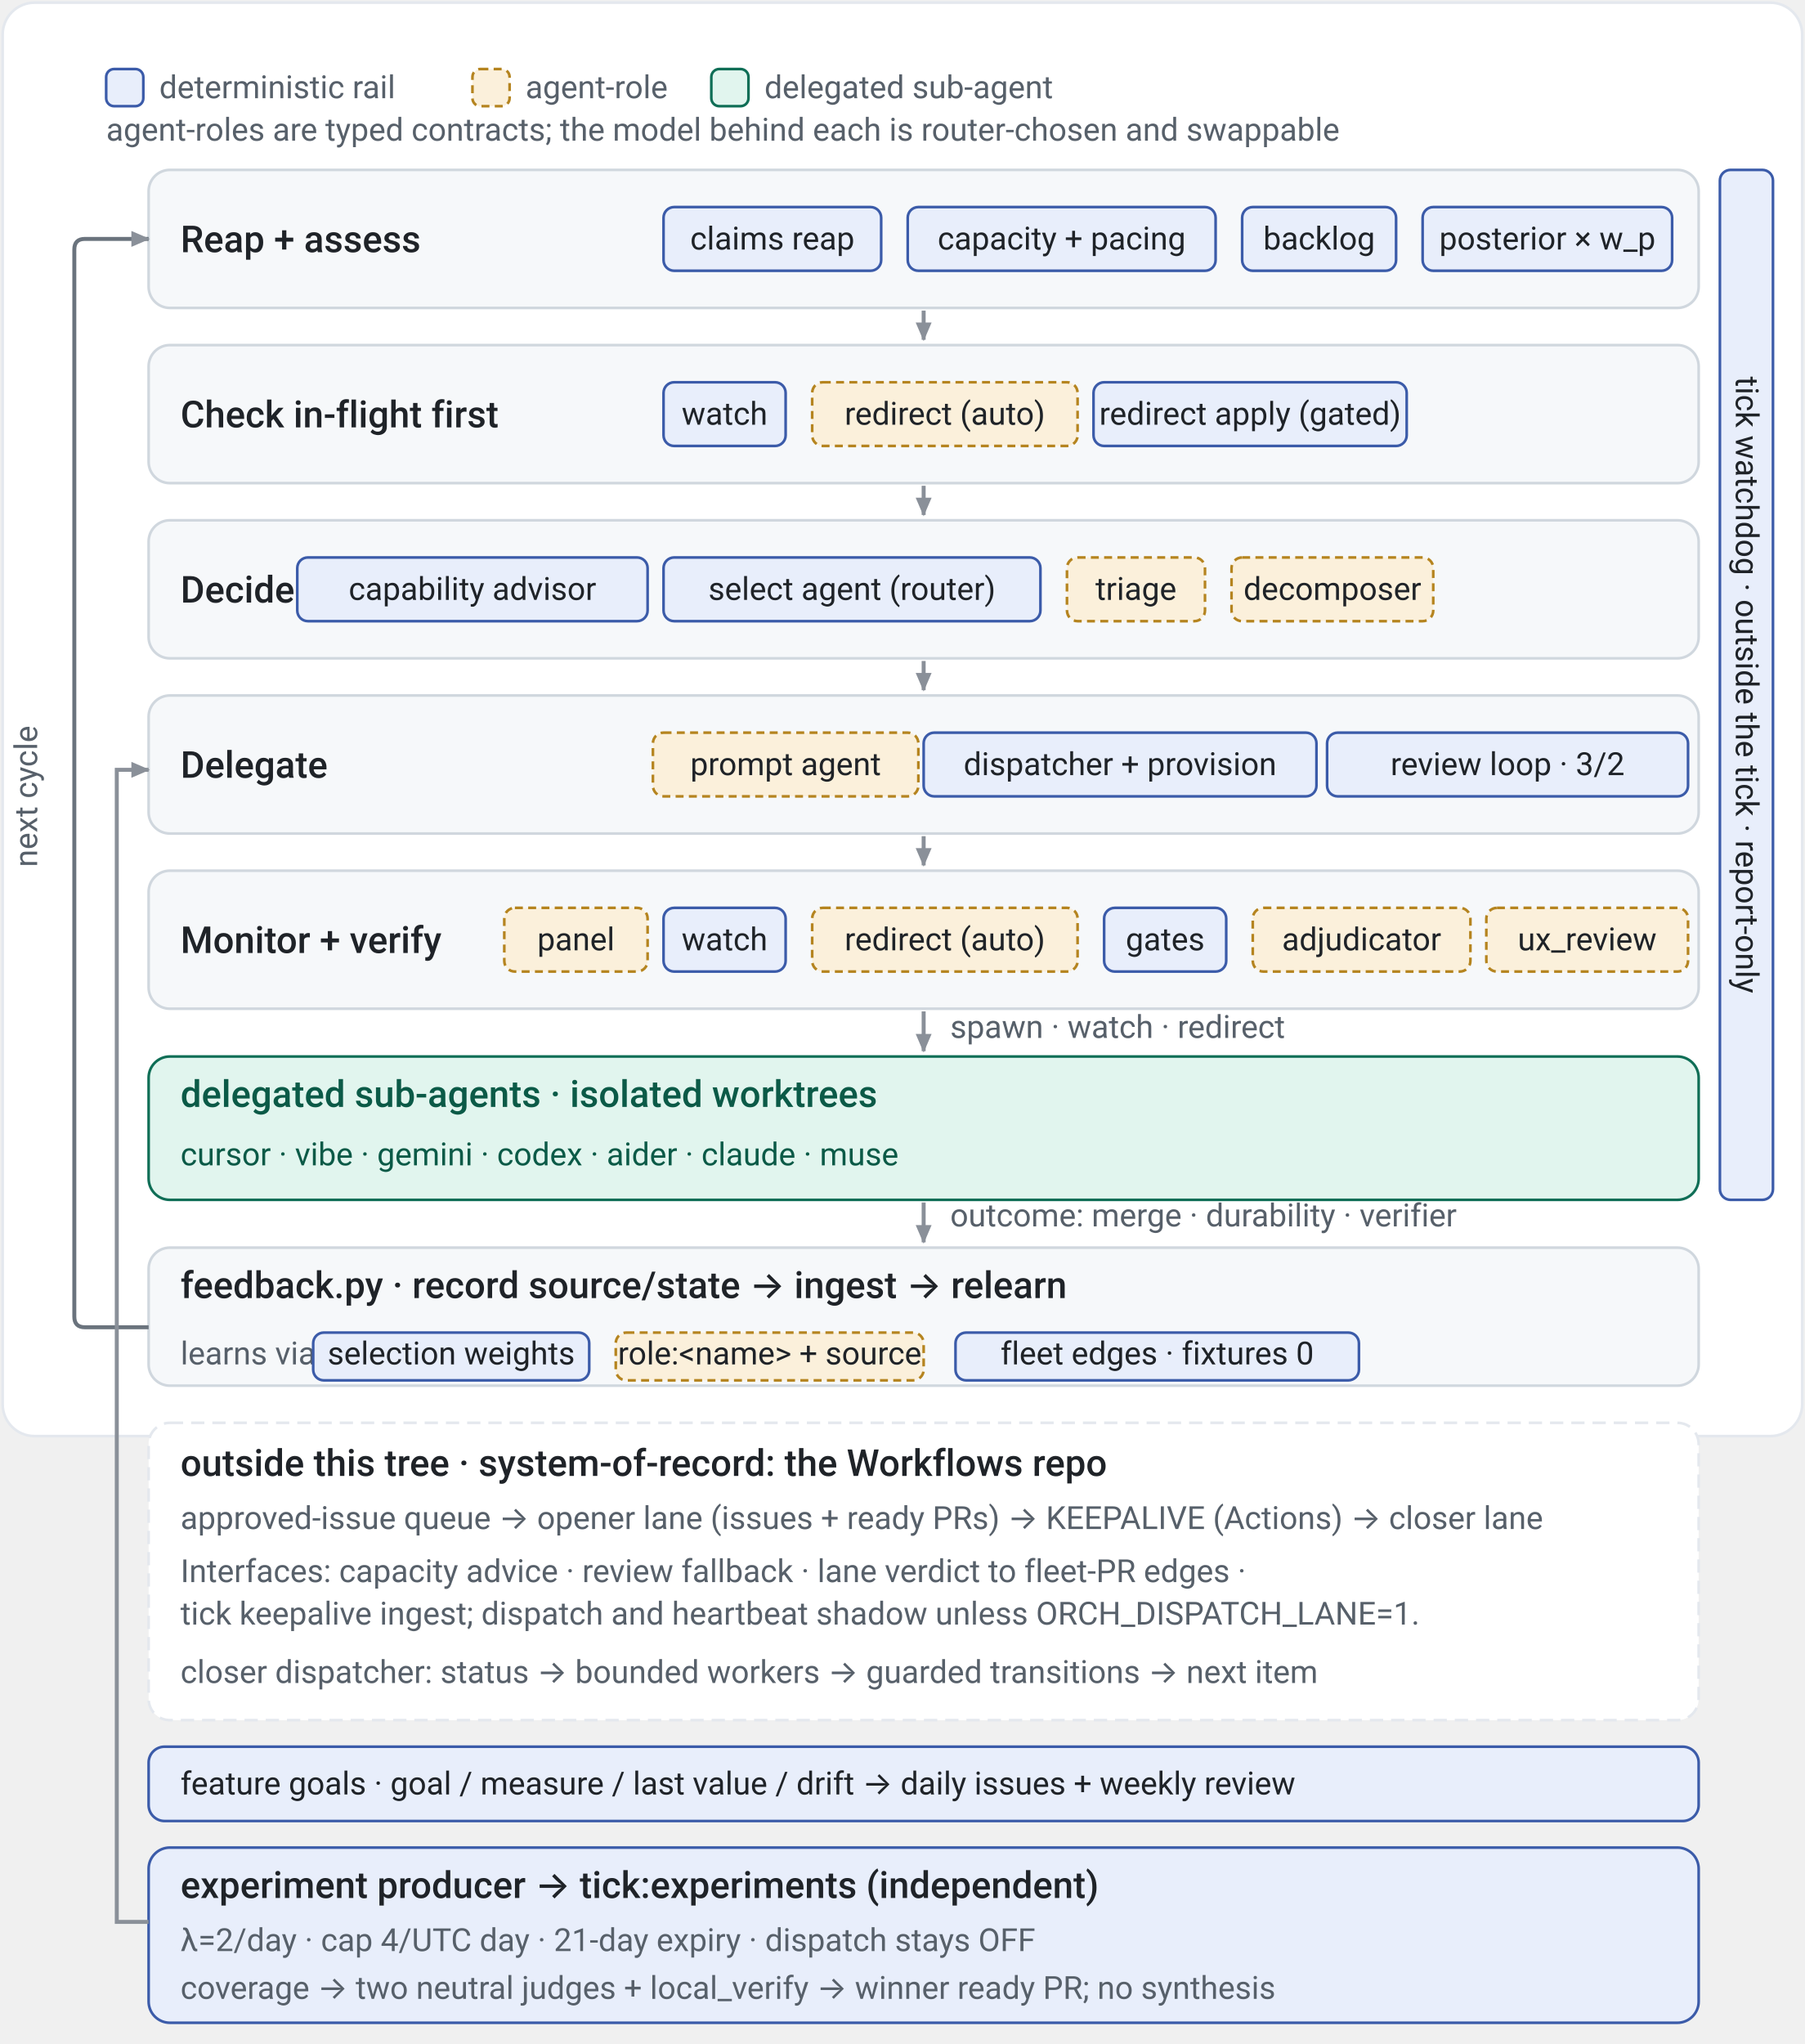
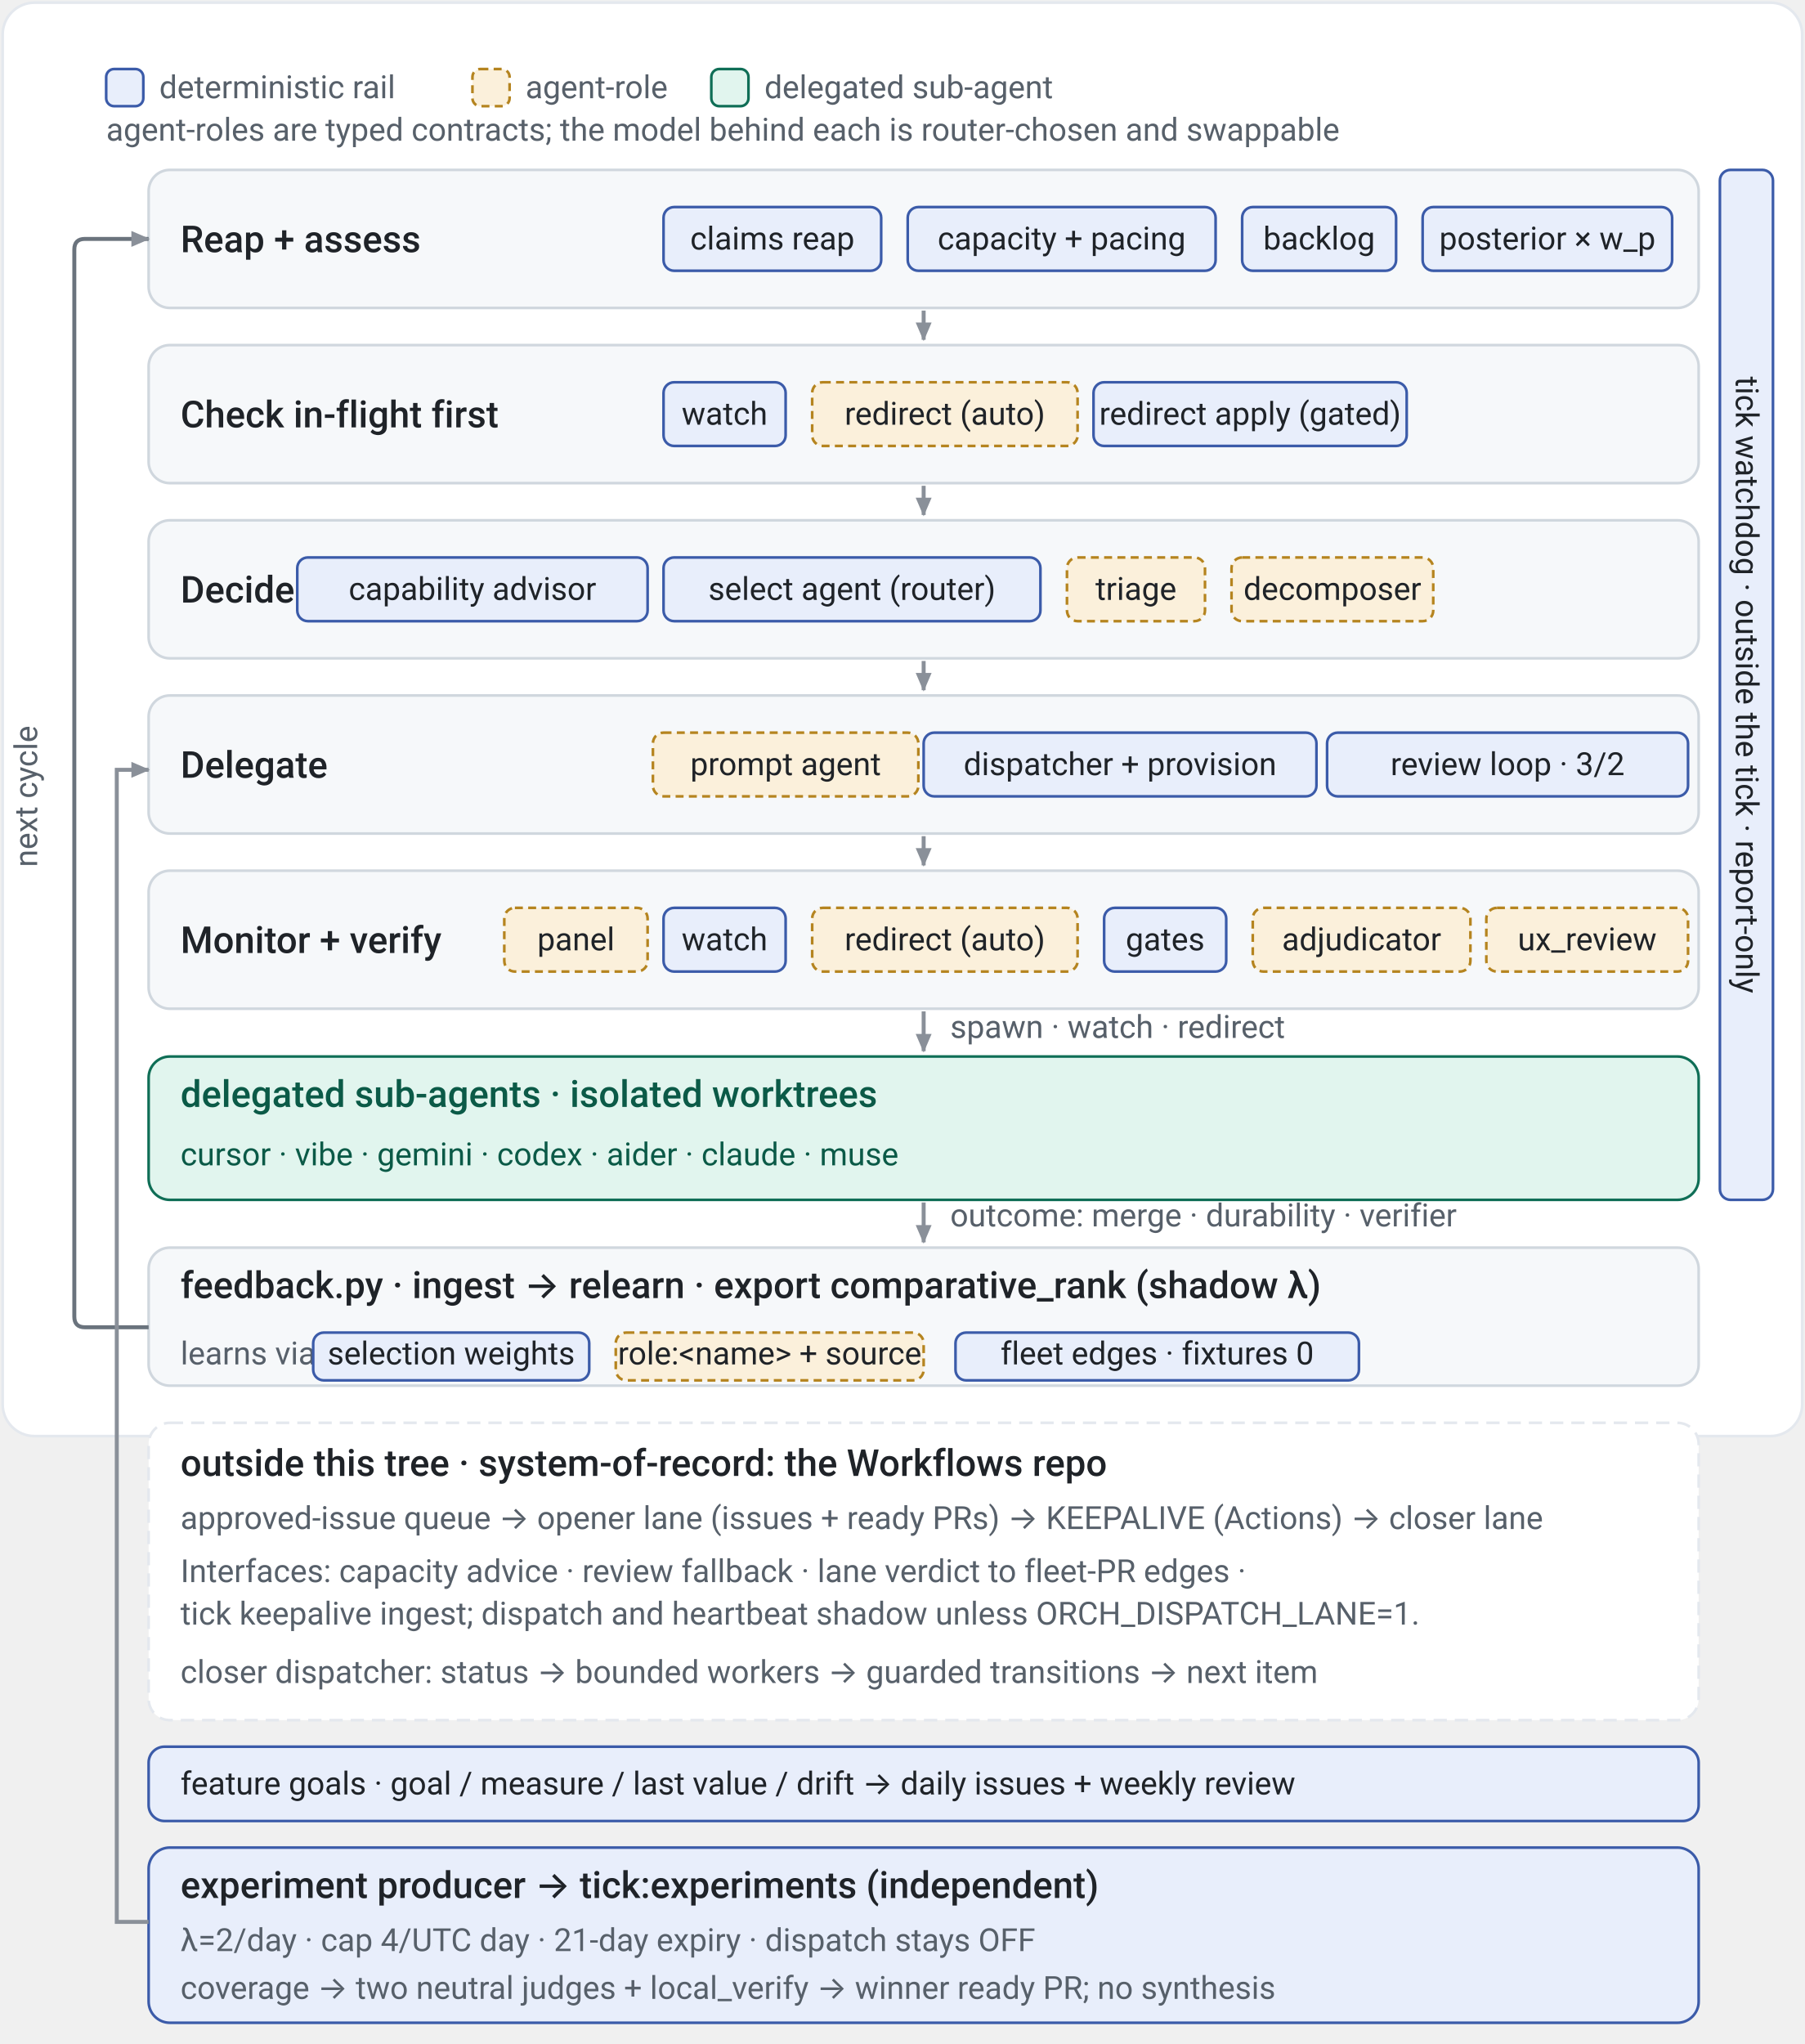
<svg xmlns="http://www.w3.org/2000/svg" width="680" viewBox="0 0 680 770" role="img">
  <style>
  .bg{fill:#ffffff;stroke:#e4e8ee;}
  .t,.th,.subhead{font:500 14px ui-sans-serif,system-ui,-apple-system,"Segoe UI",Roboto,sans-serif;fill:#1f2328;}
  .subhead{fill:#0b5a47;}
  .ts{font:400 12px ui-sans-serif,system-ui,-apple-system,"Segoe UI",Roboto,sans-serif;fill:#57606a;}
  .ct{font:400 12px ui-sans-serif,system-ui,-apple-system,"Segoe UI",Roboto,sans-serif;fill:#1f2328;}
  .ctsub{font:400 12px ui-sans-serif,system-ui,-apple-system,"Segoe UI",Roboto,sans-serif;fill:#0b5a47;}
  .stage{fill:#f6f8fa;stroke:#d0d7de;}
  .rail{fill:#e8eefb;stroke:#3b5ba9;}
  .role{fill:#fbf0db;stroke:#b5841f;stroke-dasharray:3 2;}
  .sub{fill:#e1f5ee;stroke:#0f6e56;}
  .arrow{stroke:#8a9099;stroke-width:1.5;fill:none;}
  .return{stroke:#6a737d;stroke-width:1.5;fill:none;}
</style>
  <defs>
    <marker id="ah" markerWidth="9" markerHeight="9" refX="6.5" refY="3" orient="auto" markerUnits="userSpaceOnUse">
      <path d="M0,0 L7,3 L0,6 Z" fill="#8a9099" />
    </marker>
  </defs>
  <rect class="bg" x="1" y="1" width="678" height="540" rx="12" />
  <rect class="rail" x="40" y="26" width="14" height="14" rx="3" />
  <text class="ts" x="60" y="37">deterministic rail</text>
  <rect class="role" x="178" y="26" width="14" height="14" rx="3" />
  <text class="ts" x="198" y="37">agent-role</text>
  <rect class="sub" x="268" y="26" width="14" height="14" rx="3" />
  <text class="ts" x="288" y="37">delegated sub-agent</text>
  <text class="ts" x="40" y="53">agent-roles are typed contracts; the model behind each is router-chosen and swappable</text>
  <rect class="stage" x="56" y="64" width="584" height="52" rx="8" />
  <text class="th" x="68" y="95">Reap + assess</text>
  <rect class="rail" x="250" y="78" width="82" height="24" rx="4" />
  <text class="ct" x="291" y="94" text-anchor="middle">claims reap</text>
  <rect class="rail" x="342" y="78" width="116" height="24" rx="4" />
  <text class="ct" x="400" y="94" text-anchor="middle">capacity + pacing</text>
  <rect class="rail" x="468" y="78" width="58" height="24" rx="4" />
  <text class="ct" x="497" y="94" text-anchor="middle">backlog</text>
  <rect class="rail" x="536" y="78" width="94" height="24" rx="4" />
  <text class="ct" x="583" y="94" text-anchor="middle">posterior × w_p</text>
  <rect class="stage" x="56" y="130" width="584" height="52" rx="8" />
  <text class="th" x="68" y="161">Check in-flight first</text>
  <rect class="rail" x="250" y="144" width="46" height="24" rx="4" />
  <text class="ct" x="273" y="160" text-anchor="middle">watch</text>
  <rect class="role" x="306" y="144" width="100" height="24" rx="4" />
  <text class="ct" x="356" y="160" text-anchor="middle">redirect (auto)</text>
  <rect class="rail" x="412" y="144" width="118" height="24" rx="4" />
  <text class="ct" x="471" y="160" text-anchor="middle">redirect apply (gated)</text>
  <rect class="stage" x="56" y="196" width="584" height="52" rx="8" />
  <text class="th" x="68" y="227">Decide</text>
  <rect class="rail" x="112" y="210" width="132" height="24" rx="4" />
  <text class="ct" x="178" y="226" text-anchor="middle">capability advisor</text>
  <rect class="rail" x="250" y="210" width="142" height="24" rx="4" />
  <text class="ct" x="321" y="226" text-anchor="middle">select agent (router)</text>
  <rect class="role" x="402" y="210" width="52" height="24" rx="4" />
  <text class="ct" x="428" y="226" text-anchor="middle">triage</text>
  <rect class="role" x="464" y="210" width="76" height="24" rx="4" />
  <text class="ct" x="502" y="226" text-anchor="middle">decomposer</text>
  <rect class="stage" x="56" y="262" width="584" height="52" rx="8" />
  <text class="th" x="68" y="293">Delegate</text>
  <rect class="role" x="246" y="276" width="100" height="24" rx="4" />
  <text class="ct" x="296" y="292" text-anchor="middle">prompt agent</text>
  <rect class="rail" x="348" y="276" width="148" height="24" rx="4" />
  <text class="ct" x="422" y="292" text-anchor="middle">dispatcher + provision</text>
  <rect class="rail" x="500" y="276" width="136" height="24" rx="4" />
  <text class="ct" x="568" y="292" text-anchor="middle">review loop · 3/2</text>
  <rect class="stage" x="56" y="328" width="584" height="52" rx="8" />
  <text class="th" x="68" y="359">Monitor + verify</text>
  <rect class="rail" x="250" y="342" width="46" height="24" rx="4" />
  <text class="ct" x="273" y="358" text-anchor="middle">watch</text>
  <rect class="role" x="306" y="342" width="100" height="24" rx="4" />
  <text class="ct" x="356" y="358" text-anchor="middle">redirect (auto)</text>
  <rect class="rail" x="416" y="342" width="46" height="24" rx="4" />
  <text class="ct" x="439" y="358" text-anchor="middle">gates</text>
  <rect class="role" x="472" y="342" width="82" height="24" rx="4" />
  <text class="ct" x="513" y="358" text-anchor="middle">adjudicator</text>
  <rect class="role" x="560" y="342" width="76" height="24" rx="4" />
  <text class="ct" x="598" y="358" text-anchor="middle">ux_review</text>
  <g>
    <rect class="role" x="190" y="342" width="54" height="24" rx="4" />
    <text class="ct" x="217" y="358" text-anchor="middle">panel</text>
  </g>
  <line class="arrow" x1="348" y1="117" x2="348" y2="128" marker-end="url(#ah)" />
  <line class="arrow" x1="348" y1="183" x2="348" y2="194" marker-end="url(#ah)" />
  <line class="arrow" x1="348" y1="249" x2="348" y2="260" marker-end="url(#ah)" />
  <line class="arrow" x1="348" y1="315" x2="348" y2="326" marker-end="url(#ah)" />
  <line class="arrow" x1="348" y1="381" x2="348" y2="396" marker-end="url(#ah)" />
  <text class="ts" x="358" y="391">spawn · watch · redirect</text>
  <rect class="sub" x="56" y="398" width="584" height="54" rx="8" />
  <text class="subhead" x="68" y="417">delegated sub-agents · isolated worktrees</text>
  <text class="ctsub" x="68" y="439">cursor · vibe · gemini · codex · aider · claude · muse</text>
  <line class="arrow" x1="348" y1="453" x2="348" y2="468" marker-end="url(#ah)" />
  <text class="ts" x="358" y="462">outcome: merge · durability · verifier</text>
+   <g id="comparative-routing-shadow">
+ </g>
  <rect class="stage" x="56" y="470" width="584" height="52" rx="8" />
-   <text class="th" x="68" y="489">feedback.py · record source/state → ingest → relearn</text>
+   <text class="th" x="68" y="489">feedback.py · ingest → relearn · export comparative_rank (shadow λ)</text>
  <text class="ts" x="68" y="514">learns via outcomes:</text>
  <rect class="rail" x="118" y="502" width="104" height="18" rx="4" />
  <text class="ct" x="170" y="514" text-anchor="middle">selection weights</text>
  <rect class="role" x="232" y="502" width="116" height="18" rx="4" />
  <text class="ct" x="290" y="514" text-anchor="middle">role:&lt;name&gt; + source</text>
  <rect class="rail" x="360" y="502" width="152" height="18" rx="4" />
  <text class="ct" x="436" y="514" text-anchor="middle">fleet edges · fixtures 0</text>
  <path class="return" d="M56,500 L32,500 Q28,500 28,496 L28,94 Q28,90 32,90 L56,90" marker-end="url(#ah)" />
  <text class="ts" x="14" y="300" text-anchor="middle" transform="rotate(-90 14 300)">next cycle</text>
  <rect class="rail" x="648" y="64" width="20" height="388" rx="4" />
  <text class="ct" x="654" y="258" text-anchor="middle" transform="rotate(90 654 258)">tick watchdog · outside the tick · report-only</text>
  <rect class="bg" x="56" y="536" width="584" height="112" rx="8" stroke-dasharray="5 3" />
  <text class="th" x="68" y="556">outside this tree · system-of-record: the Workflows repo</text>
  <text class="ts" x="68" y="576">approved-issue queue → opener lane (issues + ready PRs) → KEEPALIVE (Actions) → closer lane</text>
  <text class="ts" x="68" y="596">Interfaces: capacity advice · review fallback · lane verdict to fleet-PR edges ·</text>
  <text class="ts" x="68" y="612">tick keepalive ingest; dispatch and heartbeat shadow unless ORCH_DISPATCH_LANE=1.</text>
  <text class="ts" x="68" y="634">closer dispatcher: status → bounded workers → guarded transitions → next item</text>
  <g id="feature-goals-feedback">
    <rect class="rail" x="56" y="658" width="584" height="28" rx="6" />
    <text class="ct" x="68" y="676">feature goals · goal / measure / last value / drift → daily issues + weekly review</text>
  </g>
  <rect class="rail" x="56" y="696" width="584" height="66" rx="8" />
  <text class="th" x="68" y="715">experiment producer → tick:experiments (independent)</text>
  <text class="ts" x="68" y="735">λ=2/day · cap 4/UTC day · 21-day expiry · dispatch stays OFF</text>
  <text class="ts" x="68" y="753">coverage → two neutral judges + local_verify → winner ready PR; no synthesis</text>
  <path class="arrow" d="M56,724 L44,724 L44,290 L56,290" marker-end="url(#ah)" />
</svg>
